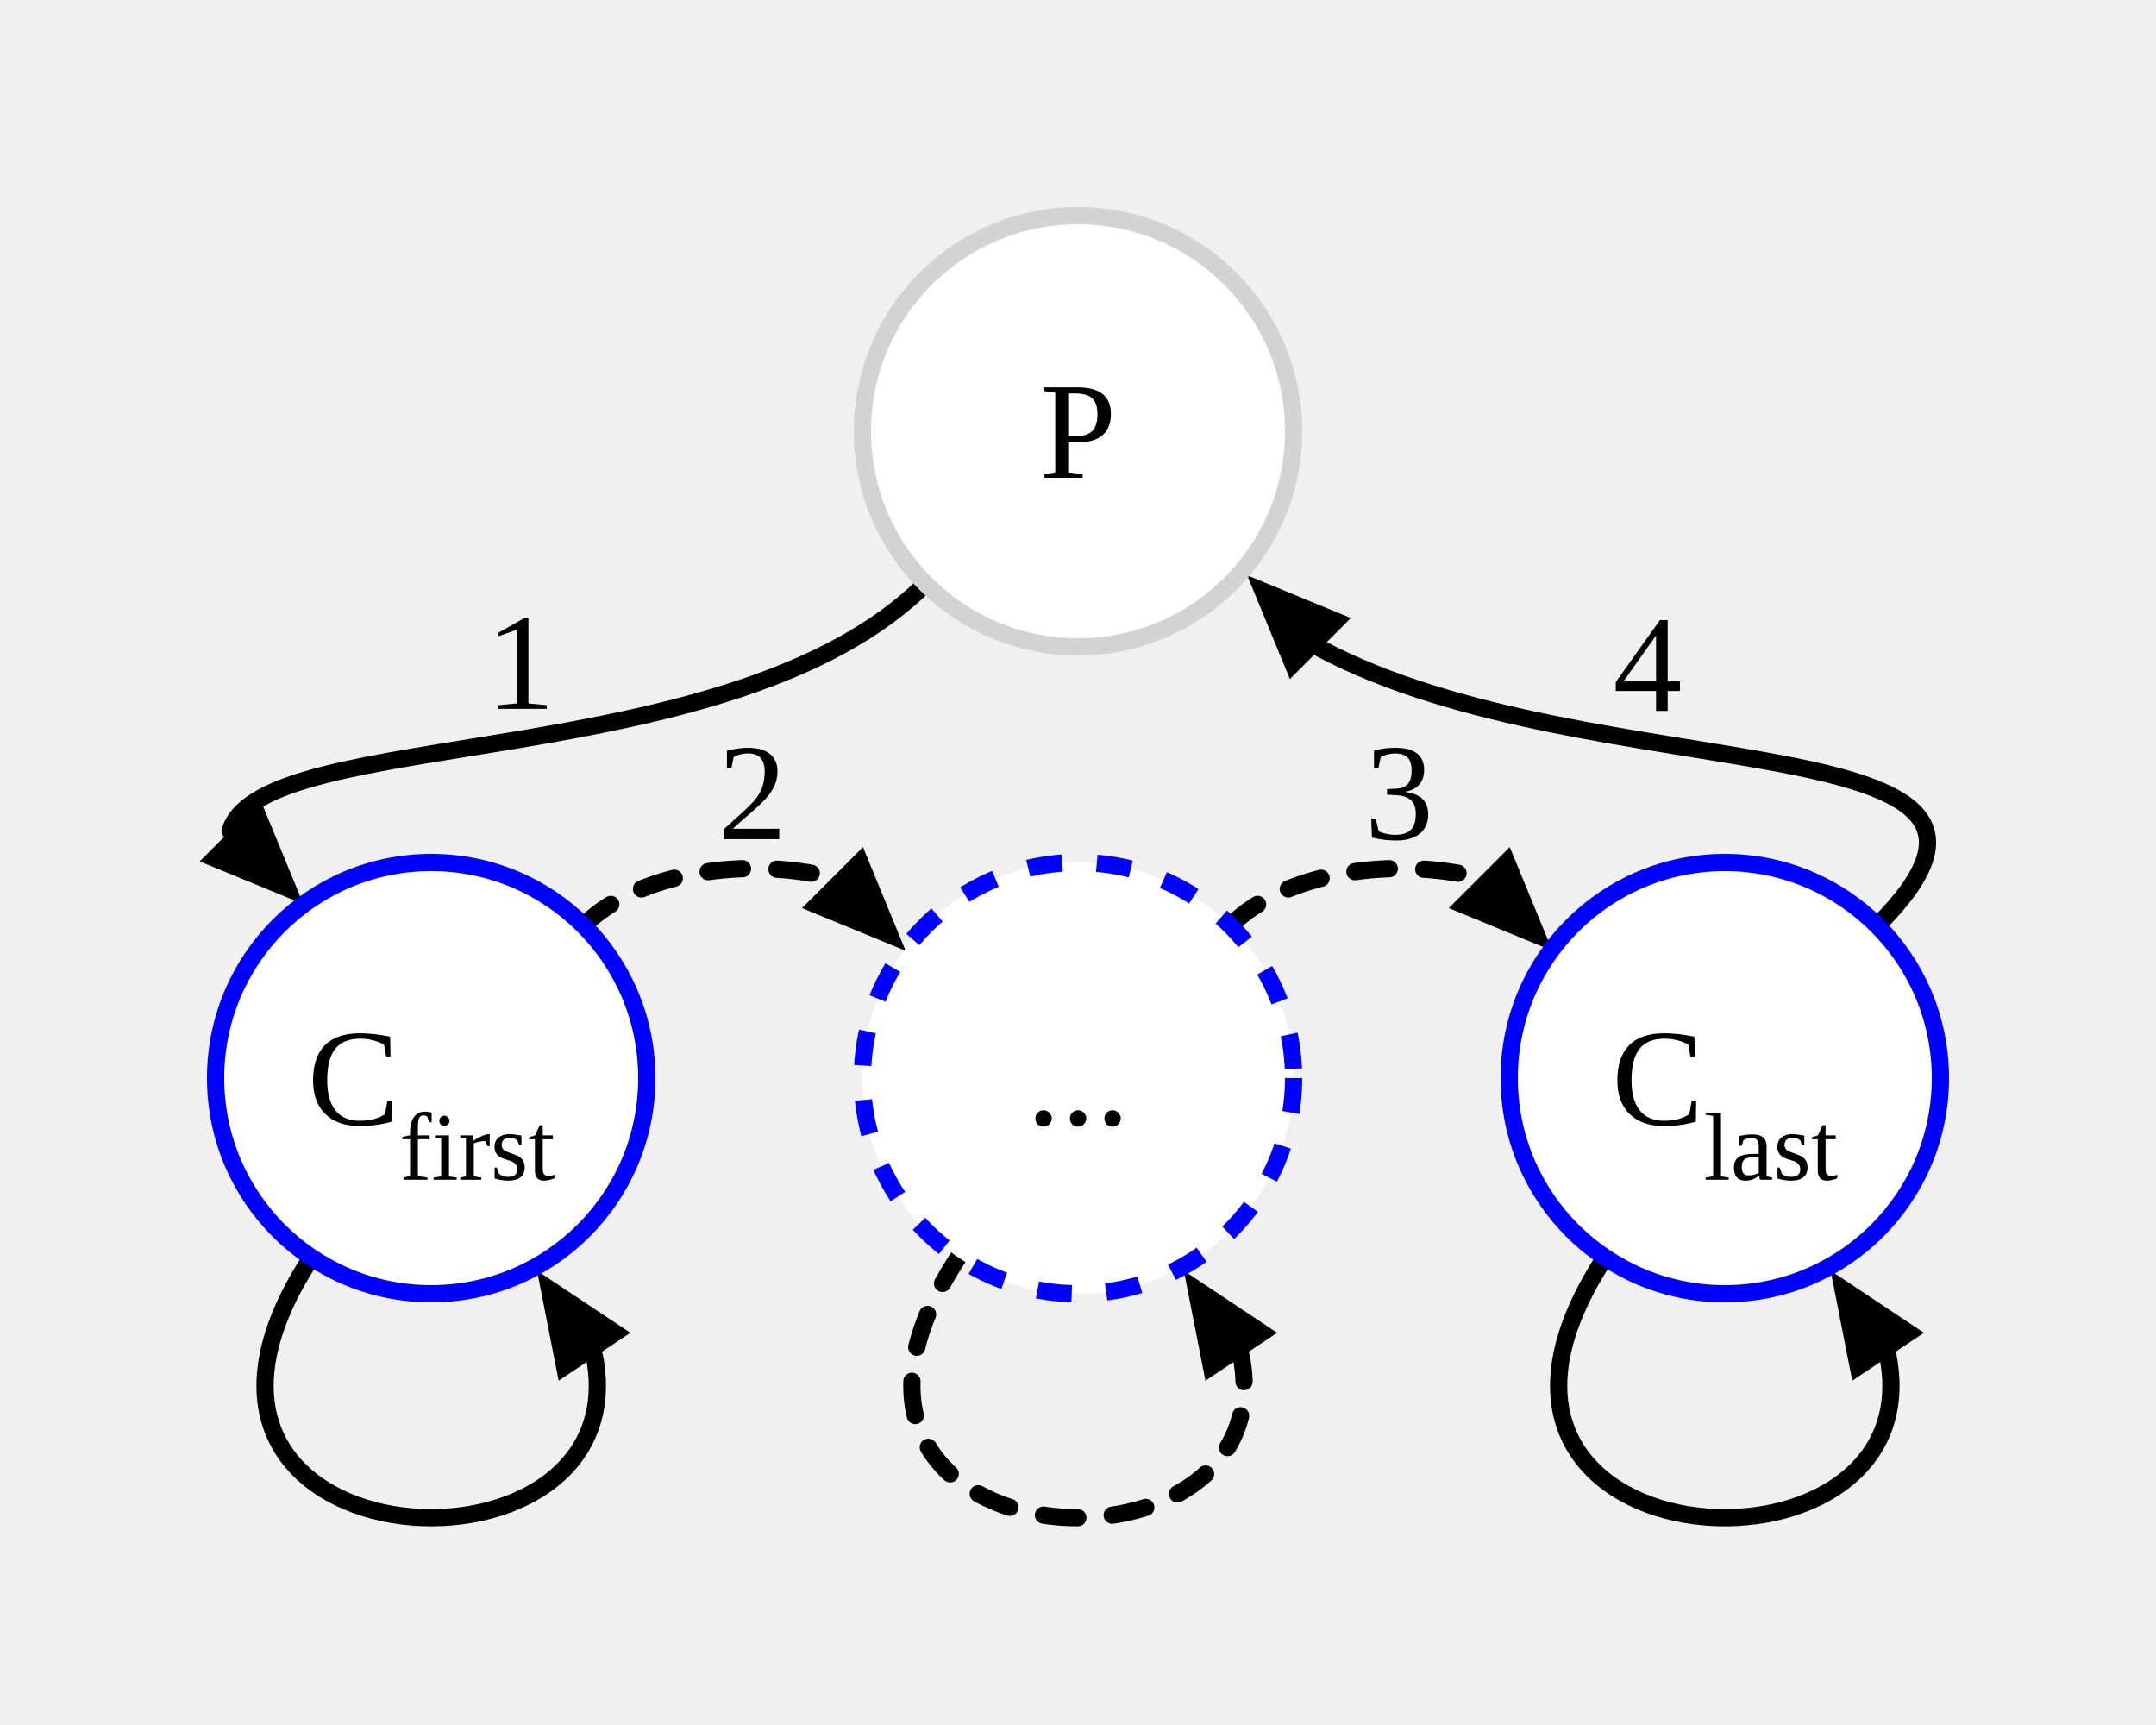
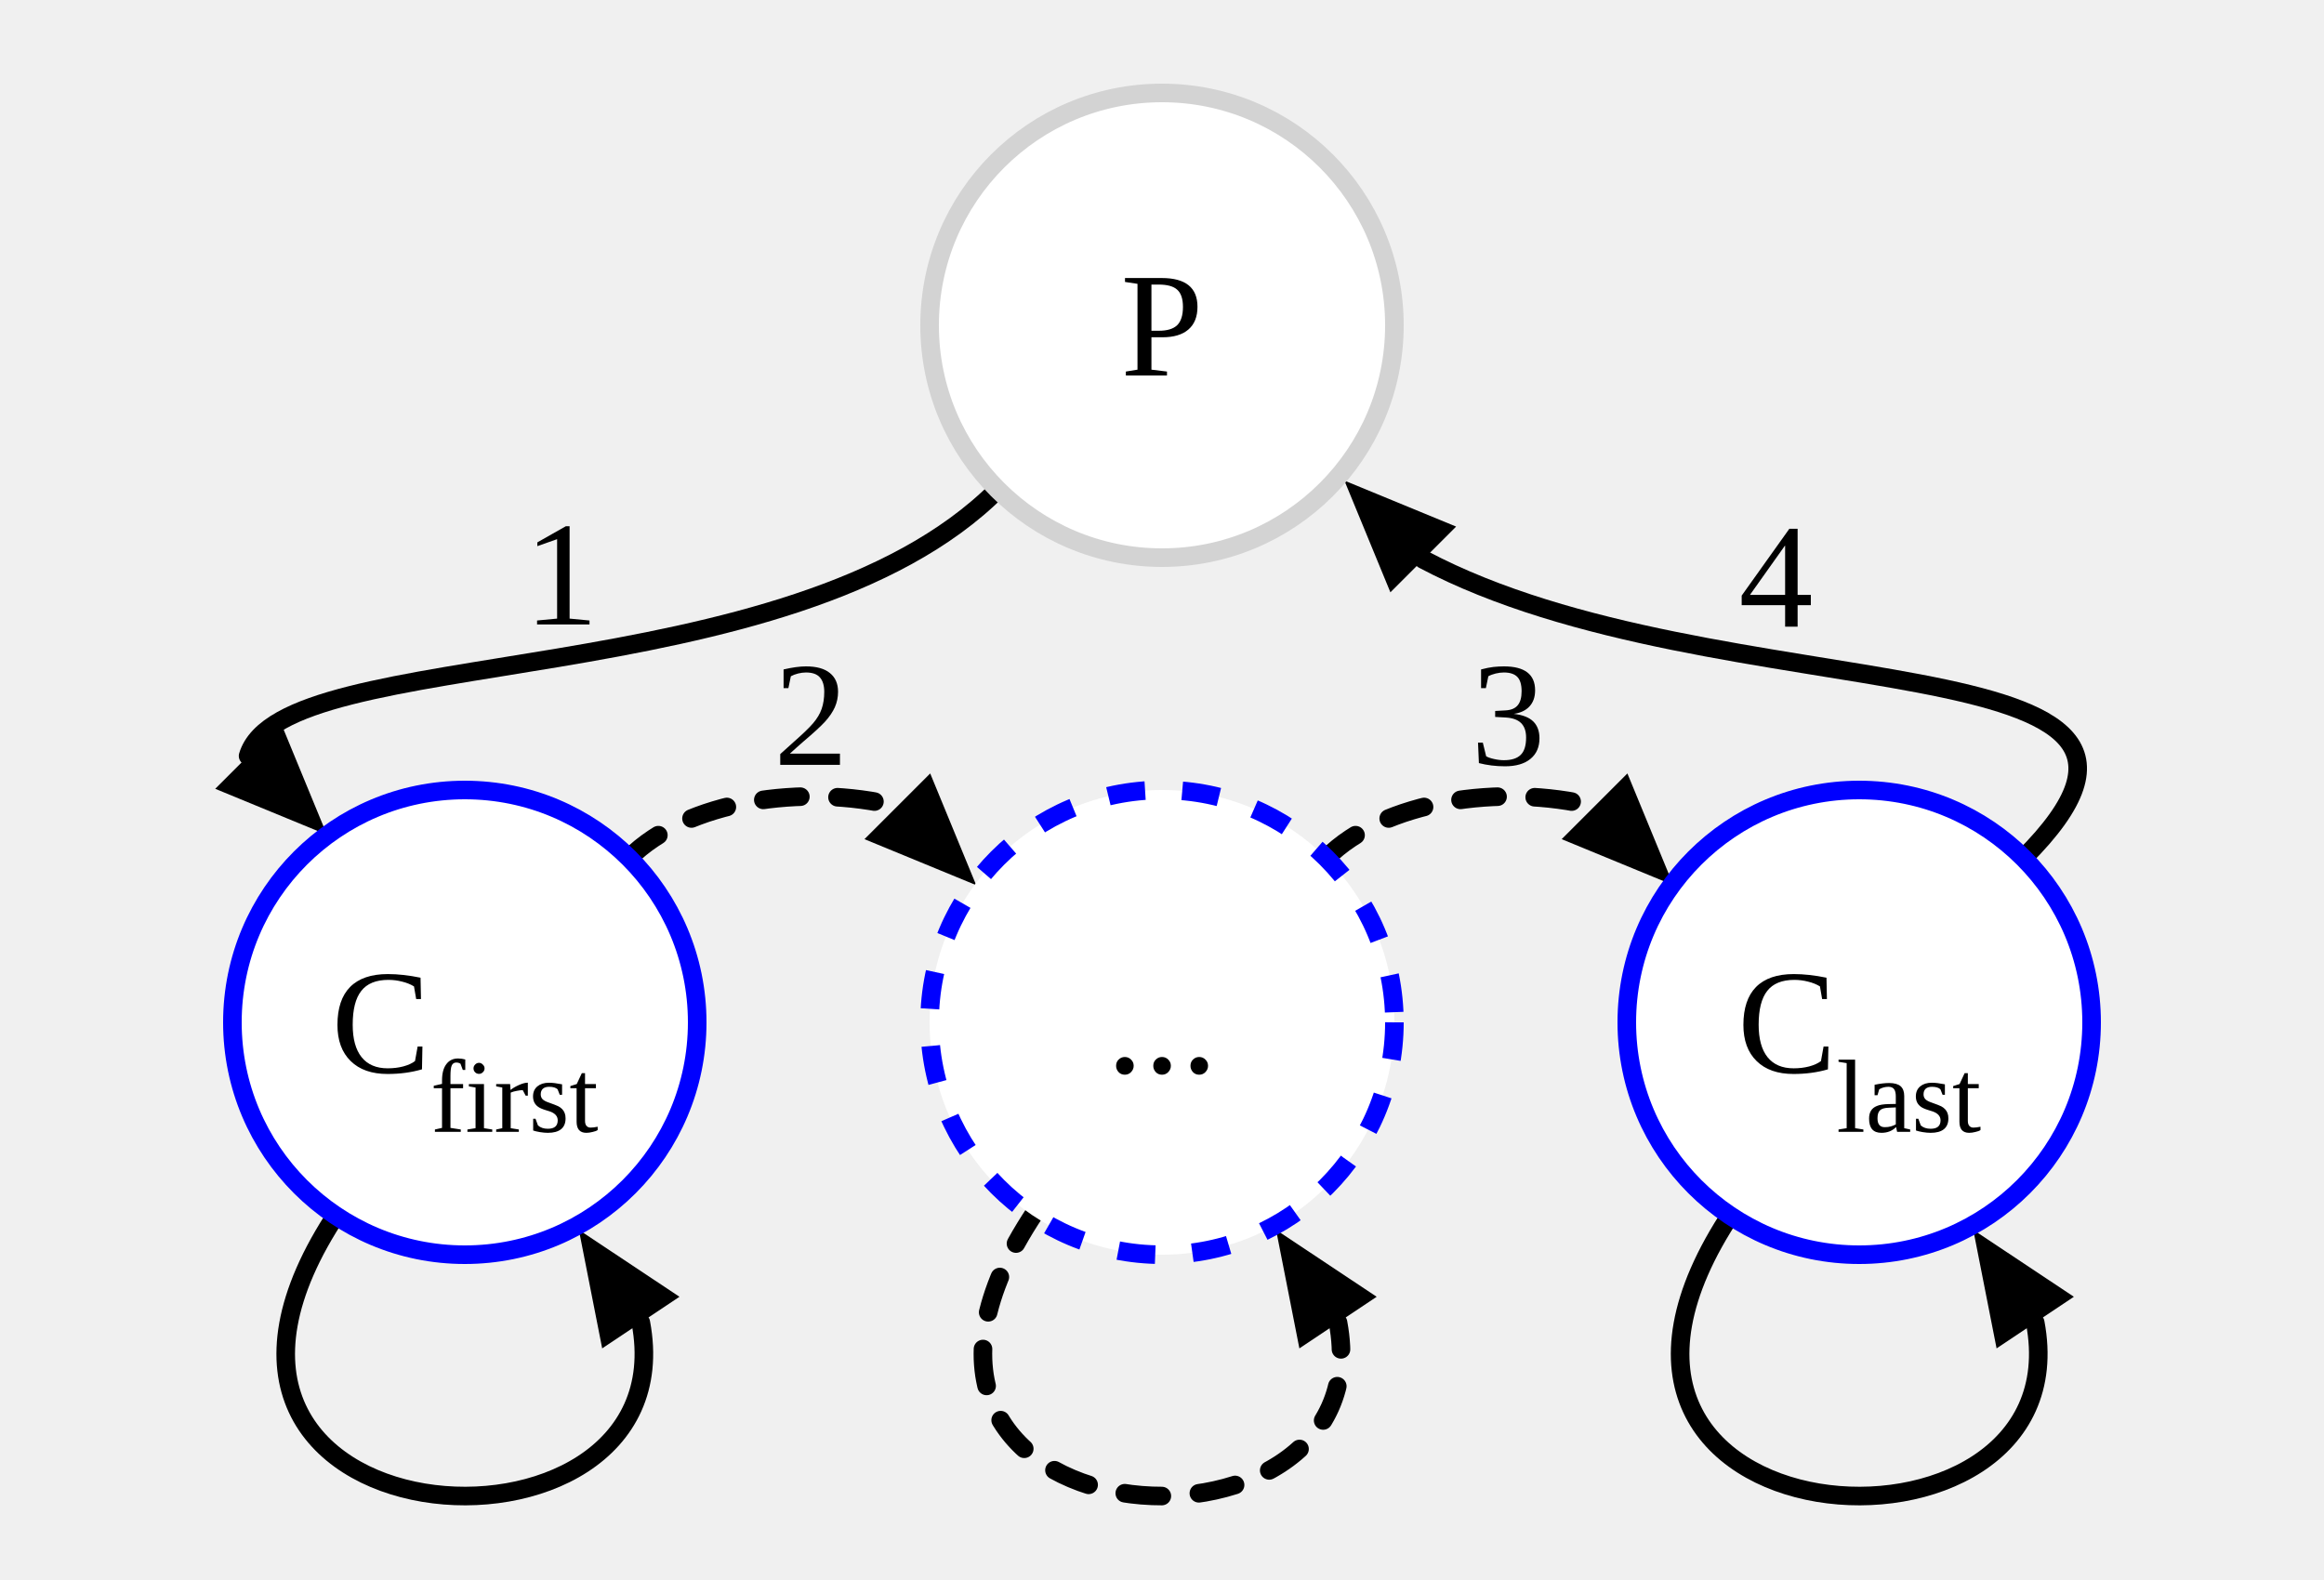
- <svg xmlns="http://www.w3.org/2000/svg" width="250" height="200">
-   <path d="M 107.322 67.678 C85.005 89.995 30.338 84.065 26.688 96.336" fill="none" stroke-dasharray="0" stroke-linecap="round" stroke-width="2" stroke="black" />
-   <polygon points="30.223 92.8, 35.173 104.821, 23.152 99.871" fill="black" stroke="none" />
-   <path d="M 36.378 145.387 C12.113 181.703 74.292 185.674 68.936 157.302" fill="none" stroke-dasharray="0" stroke-linecap="round" stroke-width="2" stroke="black" />
-   <polygon points="64.779 160.08, 62.269 147.325, 73.093 154.525" fill="black" stroke="none" />
-   <path d="M 67.678 107.322 C73.864 101.136 86.482 99.279 96.528 101.753" fill="none" stroke-dasharray="4" stroke-linecap="round" stroke-width="2" stroke="black" />
-   <polygon points="100.064 98.217, 105.013 110.238, 92.993 105.289" fill="black" stroke="none" />
-   <path d="M 111.378 145.387 C87.113 181.703 149.292 185.674 143.936 157.302" fill="none" stroke-dasharray="4" stroke-linecap="round" stroke-width="2" stroke="black" />
-   <polygon points="139.779 160.08, 137.269 147.325, 148.093 154.525" fill="black" stroke="none" />
-   <path d="M 142.678 107.322 C148.864 101.136 161.482 99.279 171.528 101.753" fill="none" stroke-dasharray="4" stroke-linecap="round" stroke-width="2" stroke="black" />
-   <polygon points="175.064 98.217, 180.013 110.238, 167.993 105.289" fill="black" stroke="none" />
-   <path d="M 186.378 145.387 C162.113 181.703 224.292 185.674 218.936 157.302" fill="none" stroke-dasharray="0" stroke-linecap="round" stroke-width="2" stroke="black" />
-   <polygon points="214.779 160.08, 212.269 147.325, 223.093 154.525" fill="black" stroke="none" />
-   <path d="M 217.678 107.322 C241.854 83.146 185.005 92.119 153.104 75.193" fill="none" stroke-dasharray="0" stroke-linecap="round" stroke-width="2" stroke="black" />
-   <polygon points="149.569 78.729, 144.619 66.708, 156.64 71.658" fill="black" stroke="none" />
-   <text font-size="16" text-anchor="middle" x="60.367" y="76.786" dominant-baseline="central" fill="black">
+ <svg xmlns="http://www.w3.org/2000/svg" width="250" height="170">
+   <path d="M 107.322 52.678 C85.005 74.995 30.338 69.065 26.688 81.336" fill="none" stroke-dasharray="0" stroke-linecap="round" stroke-width="2" stroke="black" />
+   <polygon points="30.223 77.8, 35.173 89.821, 23.152 84.871" fill="black" stroke="none" />
+   <path d="M 36.378 130.387 C12.113 166.703 74.292 170.674 68.936 142.302" fill="none" stroke-dasharray="0" stroke-linecap="round" stroke-width="2" stroke="black" />
+   <polygon points="64.779 145.08, 62.269 132.325, 73.093 139.525" fill="black" stroke="none" />
+   <path d="M 67.678 92.322 C73.864 86.136 86.482 84.279 96.528 86.753" fill="none" stroke-dasharray="4" stroke-linecap="round" stroke-width="2" stroke="black" />
+   <polygon points="100.064 83.217, 105.013 95.238, 92.993 90.289" fill="black" stroke="none" />
+   <path d="M 111.378 130.387 C87.113 166.703 149.292 170.674 143.936 142.302" fill="none" stroke-dasharray="4" stroke-linecap="round" stroke-width="2" stroke="black" />
+   <polygon points="139.779 145.08, 137.269 132.325, 148.093 139.525" fill="black" stroke="none" />
+   <path d="M 142.678 92.322 C148.864 86.136 161.482 84.279 171.528 86.753" fill="none" stroke-dasharray="4" stroke-linecap="round" stroke-width="2" stroke="black" />
+   <polygon points="175.064 83.217, 180.013 95.238, 167.993 90.289" fill="black" stroke="none" />
+   <path d="M 186.378 130.387 C162.113 166.703 224.292 170.674 218.936 142.302" fill="none" stroke-dasharray="0" stroke-linecap="round" stroke-width="2" stroke="black" />
+   <polygon points="214.779 145.08, 212.269 132.325, 223.093 139.525" fill="black" stroke="none" />
+   <path d="M 217.678 92.322 C241.854 68.146 185.005 77.119 153.104 60.193" fill="none" stroke-dasharray="0" stroke-linecap="round" stroke-width="2" stroke="black" />
+   <polygon points="149.569 63.729, 144.619 51.708, 156.64 56.658" fill="black" stroke="none" />
+   <text font-size="16" text-anchor="middle" x="60.367" y="61.786" dominant-baseline="central" fill="black">
1<tspan dy="8" font-size=".7em" />
  </text>
-   <text font-size="16" text-anchor="middle" x="87.232" y="91.894" dominant-baseline="central" fill="black">
+   <text font-size="16" text-anchor="middle" x="87.232" y="76.894" dominant-baseline="central" fill="black">
2<tspan dy="8" font-size=".7em" />
  </text>
-   <text font-size="16" text-anchor="middle" x="124.1" y="167.153" dominant-baseline="central" fill="black">
+   <text font-size="16" text-anchor="middle" x="124.1" y="152.153" dominant-baseline="central" fill="black">
    <tspan dy="8" font-size=".7em" />
  </text>
-   <text font-size="16" text-anchor="middle" x="162.232" y="91.894" dominant-baseline="central" fill="black">
+   <text font-size="16" text-anchor="middle" x="162.232" y="76.894" dominant-baseline="central" fill="black">
3<tspan dy="8" font-size=".7em" />
  </text>
-   <text font-size="16" text-anchor="middle" x="191.048" y="77.028" dominant-baseline="central" fill="black">
+   <text font-size="16" text-anchor="middle" x="191.048" y="62.028" dominant-baseline="central" fill="black">
4<tspan dy="8" font-size=".7em" />
  </text>
-   <circle cx="125" r="25" stroke="lightgrey" stroke-width="2" cy="50" fill="white" stroke-dasharray="0" />
-   <circle cx="50" r="25" stroke="blue" stroke-width="2" cy="125" fill="white" stroke-dasharray="0" />
-   <circle cx="125" r="25" stroke="blue" stroke-width="2" cy="125" fill="white" stroke-dasharray="4" />
-   <circle cx="200" r="25" stroke="blue" stroke-width="2" cy="125" fill="white" stroke-dasharray="0" />
-   <text font-size="16" text-anchor="middle" x="125" y="50" dominant-baseline="central" fill="black">
+   <circle cx="125" r="25" stroke="lightgrey" stroke-width="2" cy="35" fill="white" stroke-dasharray="0" />
+   <circle cx="50" r="25" stroke="blue" stroke-width="2" cy="110" fill="white" stroke-dasharray="0" />
+   <circle cx="125" r="25" stroke="blue" stroke-width="2" cy="110" fill="white" stroke-dasharray="4" />
+   <circle cx="200" r="25" stroke="blue" stroke-width="2" cy="110" fill="white" stroke-dasharray="0" />
+   <text font-size="16" text-anchor="middle" x="125" y="35" dominant-baseline="central" fill="black">
P<tspan dy="8" font-size=".7em" />
  </text>
-   <text font-size="16" text-anchor="middle" x="50" y="125" dominant-baseline="central" fill="black">
+   <text font-size="16" text-anchor="middle" x="50" y="110" dominant-baseline="central" fill="black">
C<tspan dy="8" font-size=".7em">first</tspan>
  </text>
-   <text font-size="16" text-anchor="middle" x="125" y="125" dominant-baseline="central" fill="black">
+   <text font-size="16" text-anchor="middle" x="125" y="110" dominant-baseline="central" fill="black">
...<tspan dy="8" font-size=".7em" />
  </text>
-   <text font-size="16" text-anchor="middle" x="200" y="125" dominant-baseline="central" fill="black">
+   <text font-size="16" text-anchor="middle" x="200" y="110" dominant-baseline="central" fill="black">
C<tspan dy="8" font-size=".7em">last</tspan>
  </text>
</svg>
